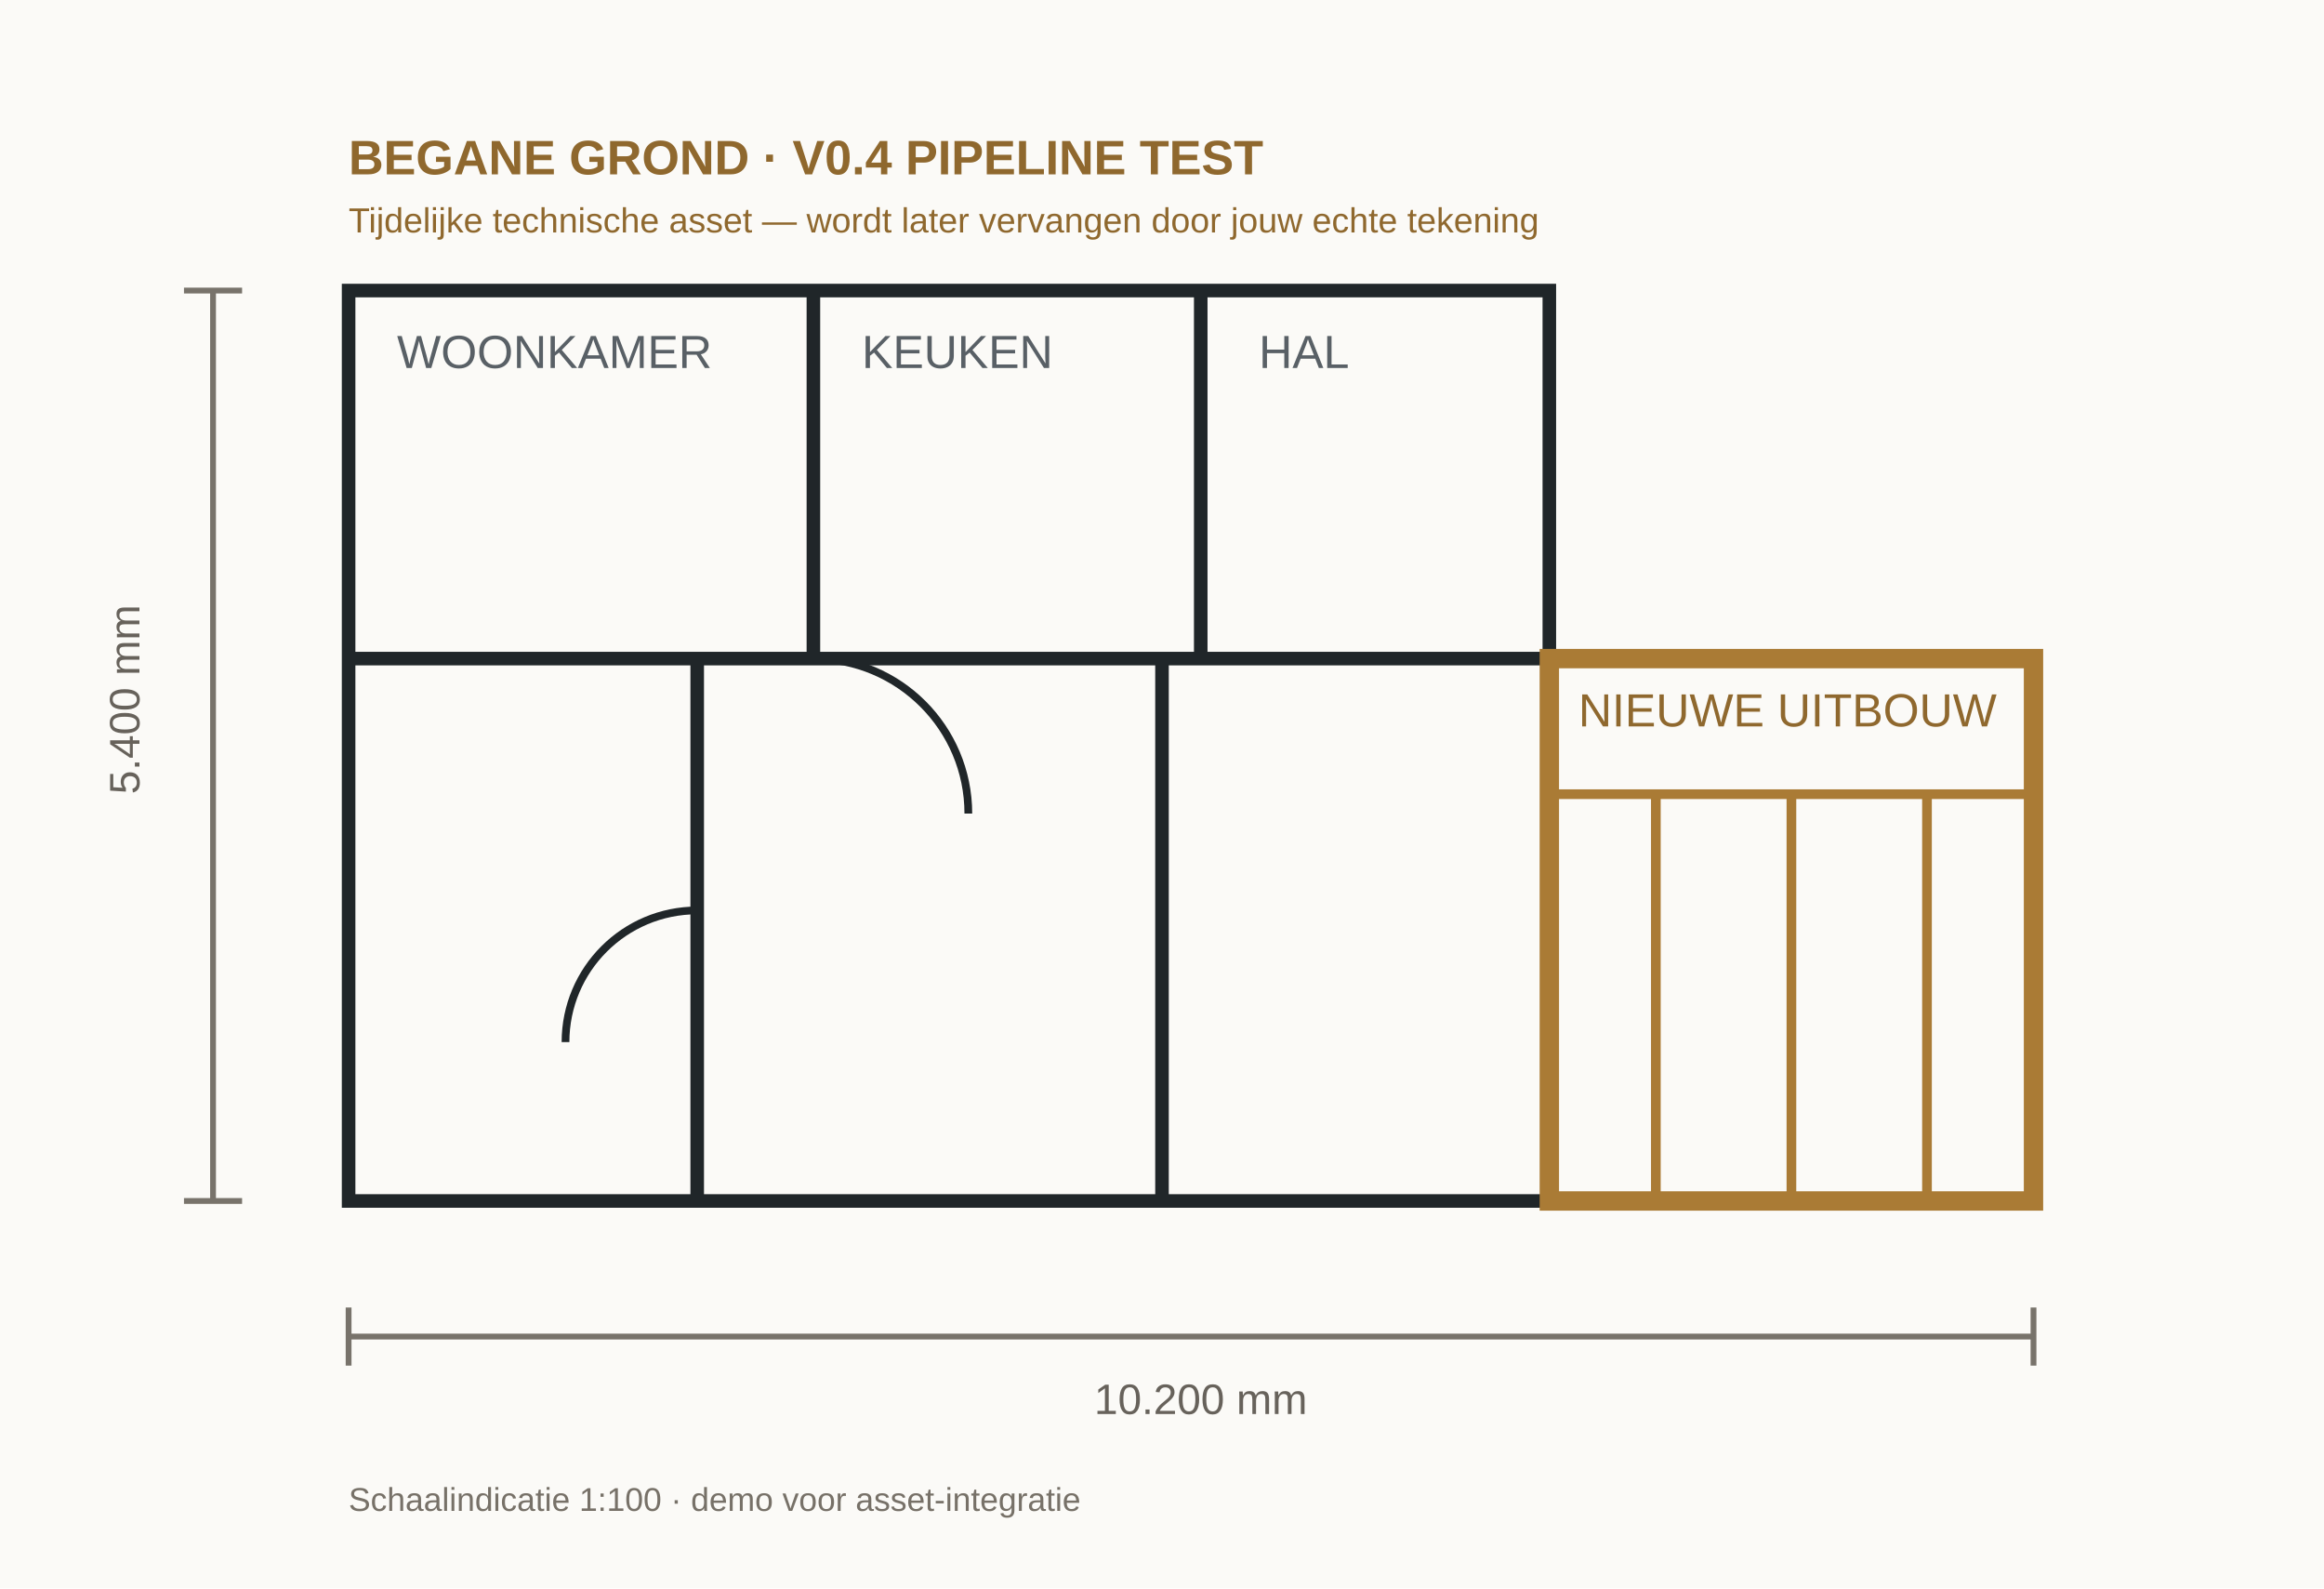
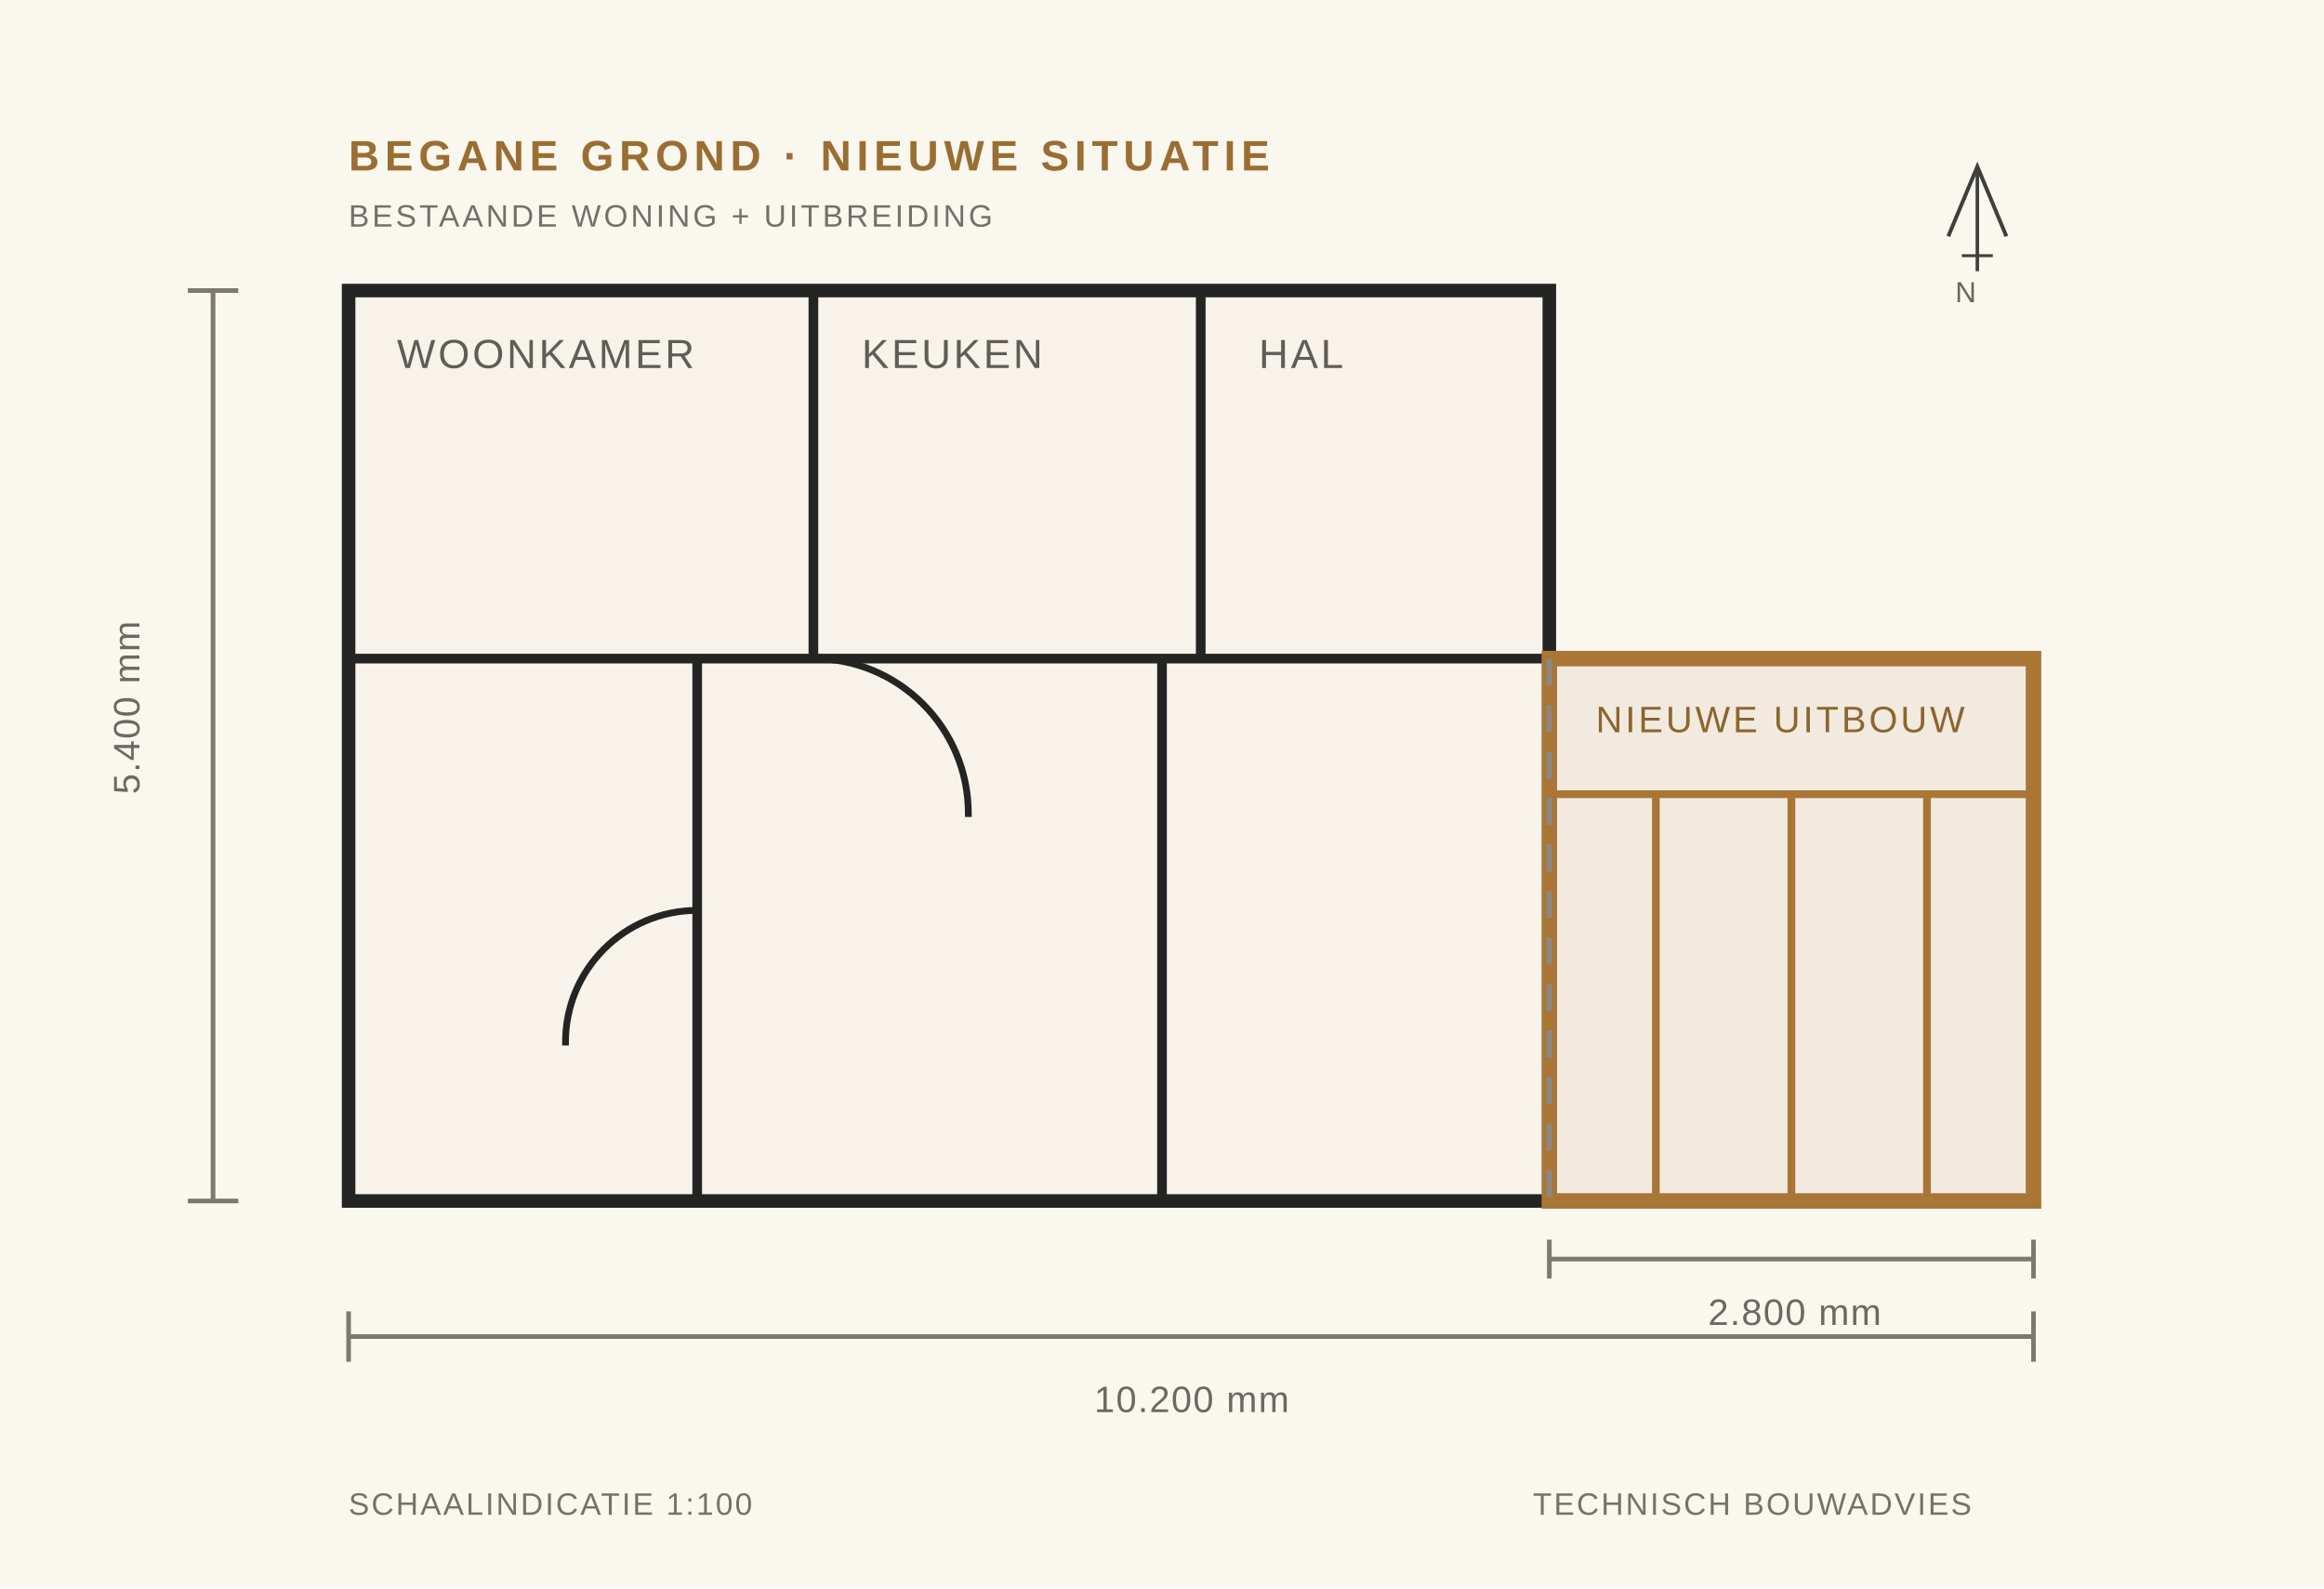
<svg xmlns="http://www.w3.org/2000/svg" viewBox="0 0 1200 820" role="img" aria-labelledby="title desc">
-   <rect width="1200" height="820" fill="#fbfaf7" />
-   <g fill="none" stroke="#202629" stroke-width="7" stroke-linejoin="miter">
+   <rect width="1200" height="820" fill="#faf7ef" />
+   <g fill="#f7f3eb">
    <rect x="180" y="150" width="620" height="470" />
-     <path d="M180 340h620M420 150v190M620 150v190M360 340v280M600 340v280" />
-     <rect x="800" y="340" width="250" height="280" stroke="#aa7b35" stroke-width="10" />
-     <path d="M800 410h250M855 410v210M925 410v210M995 410v210" stroke="#aa7b35" stroke-width="5" />
-     <path d="M420 340a80 80 0 0 1 80 80M360 470a68 68 0 0 0-68 68" stroke-width="4" />
  </g>
-   <g fill="#596066" font-family="Arial, sans-serif" font-size="24">
+   <g fill="#f2eadf">
+     <rect x="800" y="340" width="250" height="280" />
+   </g>
+   <g fill="none" stroke="#242522" stroke-linejoin="miter" stroke-linecap="square">
+     <rect x="180" y="150" width="620" height="470" stroke-width="7" />
+     <path d="M180 340h620M420 150v190M620 150v190M360 340v280M600 340v280" stroke-width="5" />
+     <path d="M420 340a80 80 0 0 1 80 80M360 470a68 68 0 0 0-68 68" stroke-width="3.5" />
+   </g>
+   <g fill="none" stroke="#a97636" stroke-linejoin="miter" stroke-linecap="square">
+     <rect x="800" y="340" width="250" height="280" stroke-width="8" />
+     <path d="M800 410h250M855 410v210M925 410v210M995 410v210" stroke-width="4" />
+   </g>
+   <path d="M800 340v280" fill="none" stroke="#8e877e" stroke-width="3" stroke-dasharray="14 10" />
+   <g fill="#605d57" font-family="Arial, sans-serif" font-size="21" letter-spacing="1.4">
    <text x="205" y="190">WOONKAMER</text>
    <text x="445" y="190">KEUKEN</text>
    <text x="650" y="190">HAL</text>
-     <text x="815" y="375" fill="#8f682e">NIEUWE UITBOUW</text>
  </g>
-   <g fill="none" stroke="#78736b" stroke-width="3">
-     <path d="M180 690h870M180 675v30M1050 675v30" />
-     <path d="M110 150v470M95 150h30M95 620h30" />
+   <g fill="#8c652f" font-family="Arial, sans-serif" font-size="19" letter-spacing="1.5">
+     <text x="824" y="378">NIEUWE UITBOUW</text>
  </g>
-   <g fill="#67625b" font-family="Arial, sans-serif" font-size="22">
-     <text x="565" y="730">10.200 mm</text>
+   <g fill="none" stroke="#7e7870" stroke-width="2.4">
+     <path d="M180 690h870M180 677v26M1050 677v26" />
+     <path d="M110 150v470M97 150h26M97 620h26" />
+     <path d="M800 650h250M800 640v20M1050 640v20" />
+   </g>
+   <g fill="#6d6861" font-family="Arial, sans-serif" font-size="19" letter-spacing=".7">
+     <text x="565" y="729">10.200 mm</text>
    <text x="72" y="410" transform="rotate(-90 72 410)">5.400 mm</text>
+     <text x="882" y="684">2.800 mm</text>
  </g>
-   <g fill="#8f682e" font-family="Arial, sans-serif">
-     <text x="180" y="90" font-size="25" font-weight="700">BEGANE GROND · V0.4 PIPELINE TEST</text>
-     <text x="180" y="120" font-size="18">Tijdelijke technische asset — wordt later vervangen door jouw echte tekening</text>
+   <g font-family="Arial, sans-serif">
+     <text x="180" y="88" fill="#9a6e32" font-size="22" font-weight="700" letter-spacing="2.8">BEGANE GROND · NIEUWE SITUATIE</text>
+     <text x="180" y="117" fill="#747069" font-size="16" letter-spacing="1.5">BESTAANDE WONING + UITBREIDING</text>
  </g>
-   <g fill="#777168" font-family="Arial, sans-serif" font-size="17">
-     <text x="180" y="780">Schaalindicatie 1:100 · demo voor asset-integratie</text>
+   <g transform="translate(1006 86)" fill="none" stroke="#3f403d">
+     <path d="M0 36L15 0l15 36" stroke-width="2" />
+     <path d="M15 0v54" stroke-width="1.8" />
+     <path d="M7 46h16" stroke-width="1.5" />
+   </g>
+   <text x="1015" y="156" fill="#69655f" font-family="Arial, sans-serif" font-size="15" text-anchor="middle">N</text>
+   <g fill="#777168" font-family="Arial, sans-serif" font-size="16" letter-spacing="1.1">
+     <text x="180" y="782">SCHAALINDICATIE 1:100</text>
+     <text x="1018" y="782" text-anchor="end">TECHNISCH BOUWADVIES</text>
  </g>
</svg>
